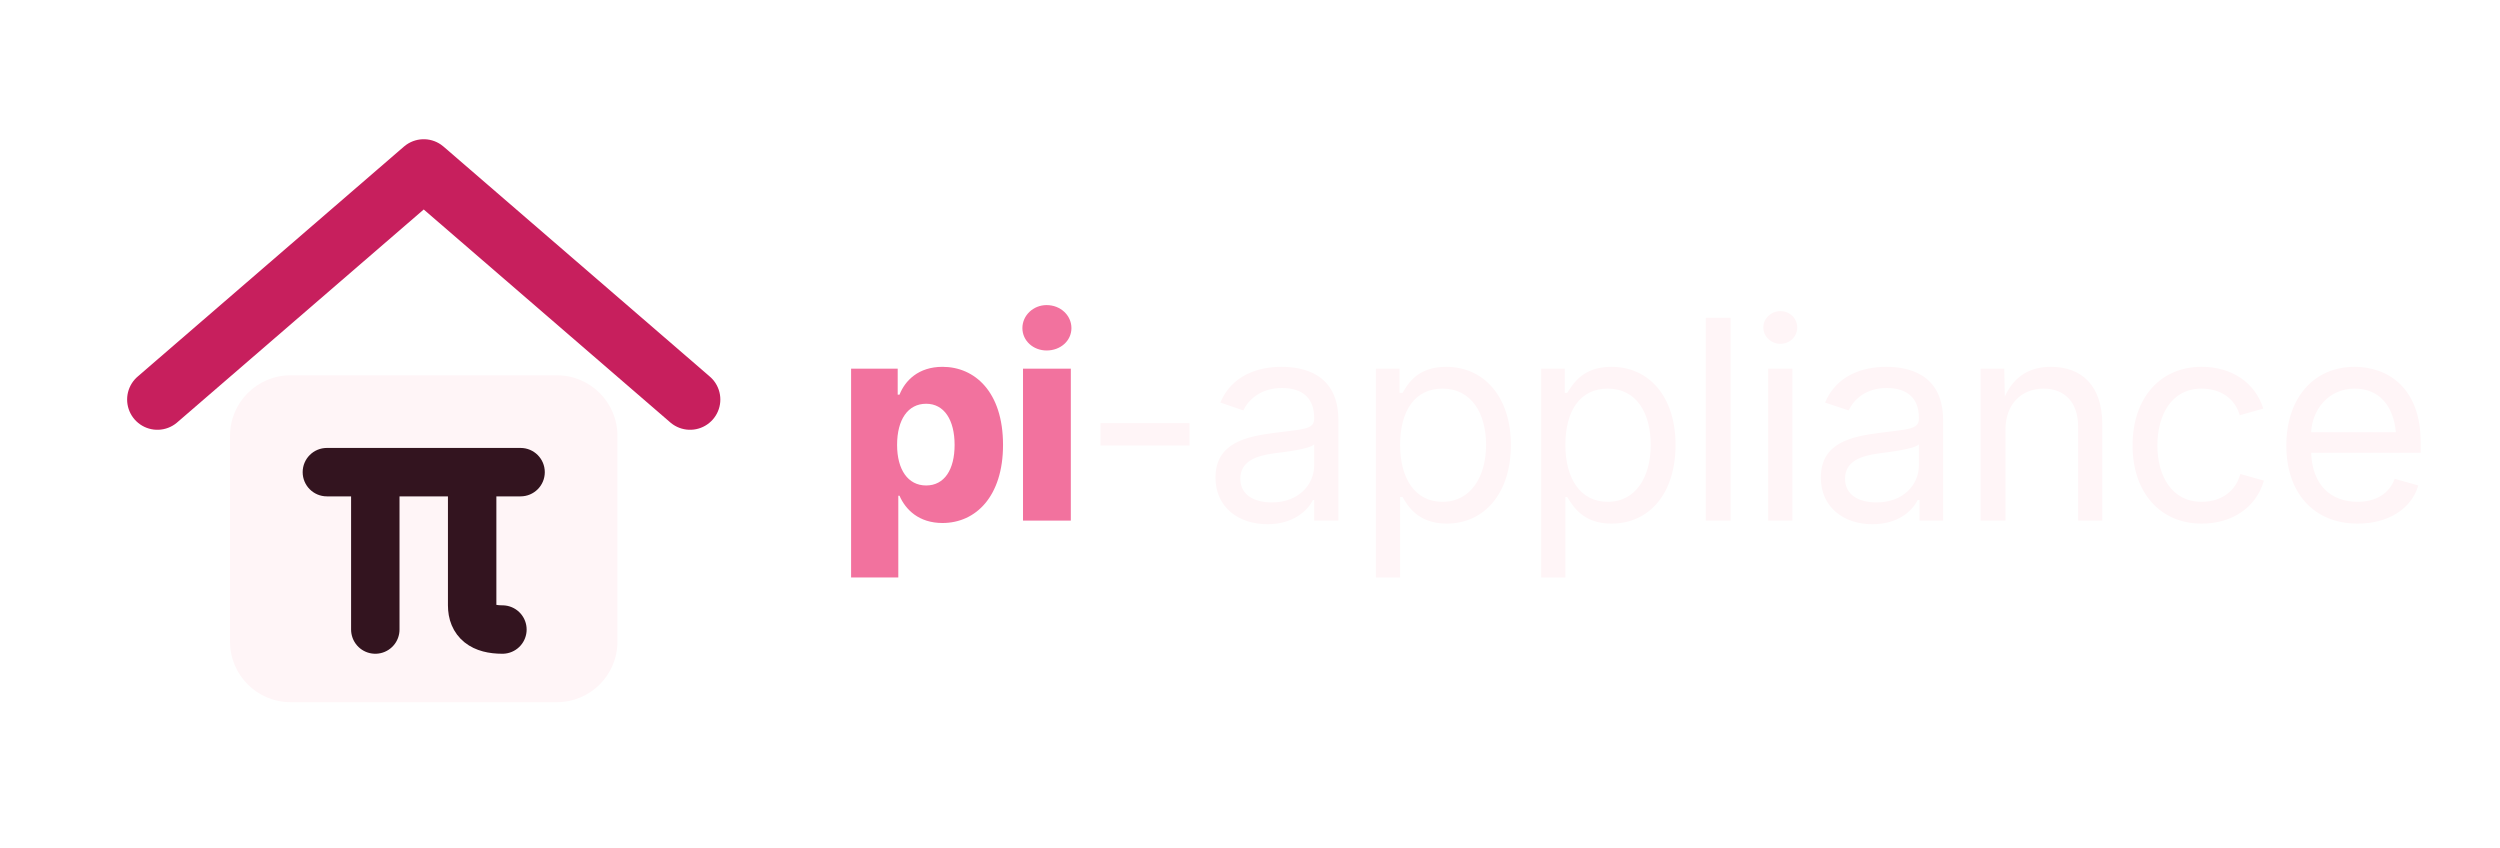
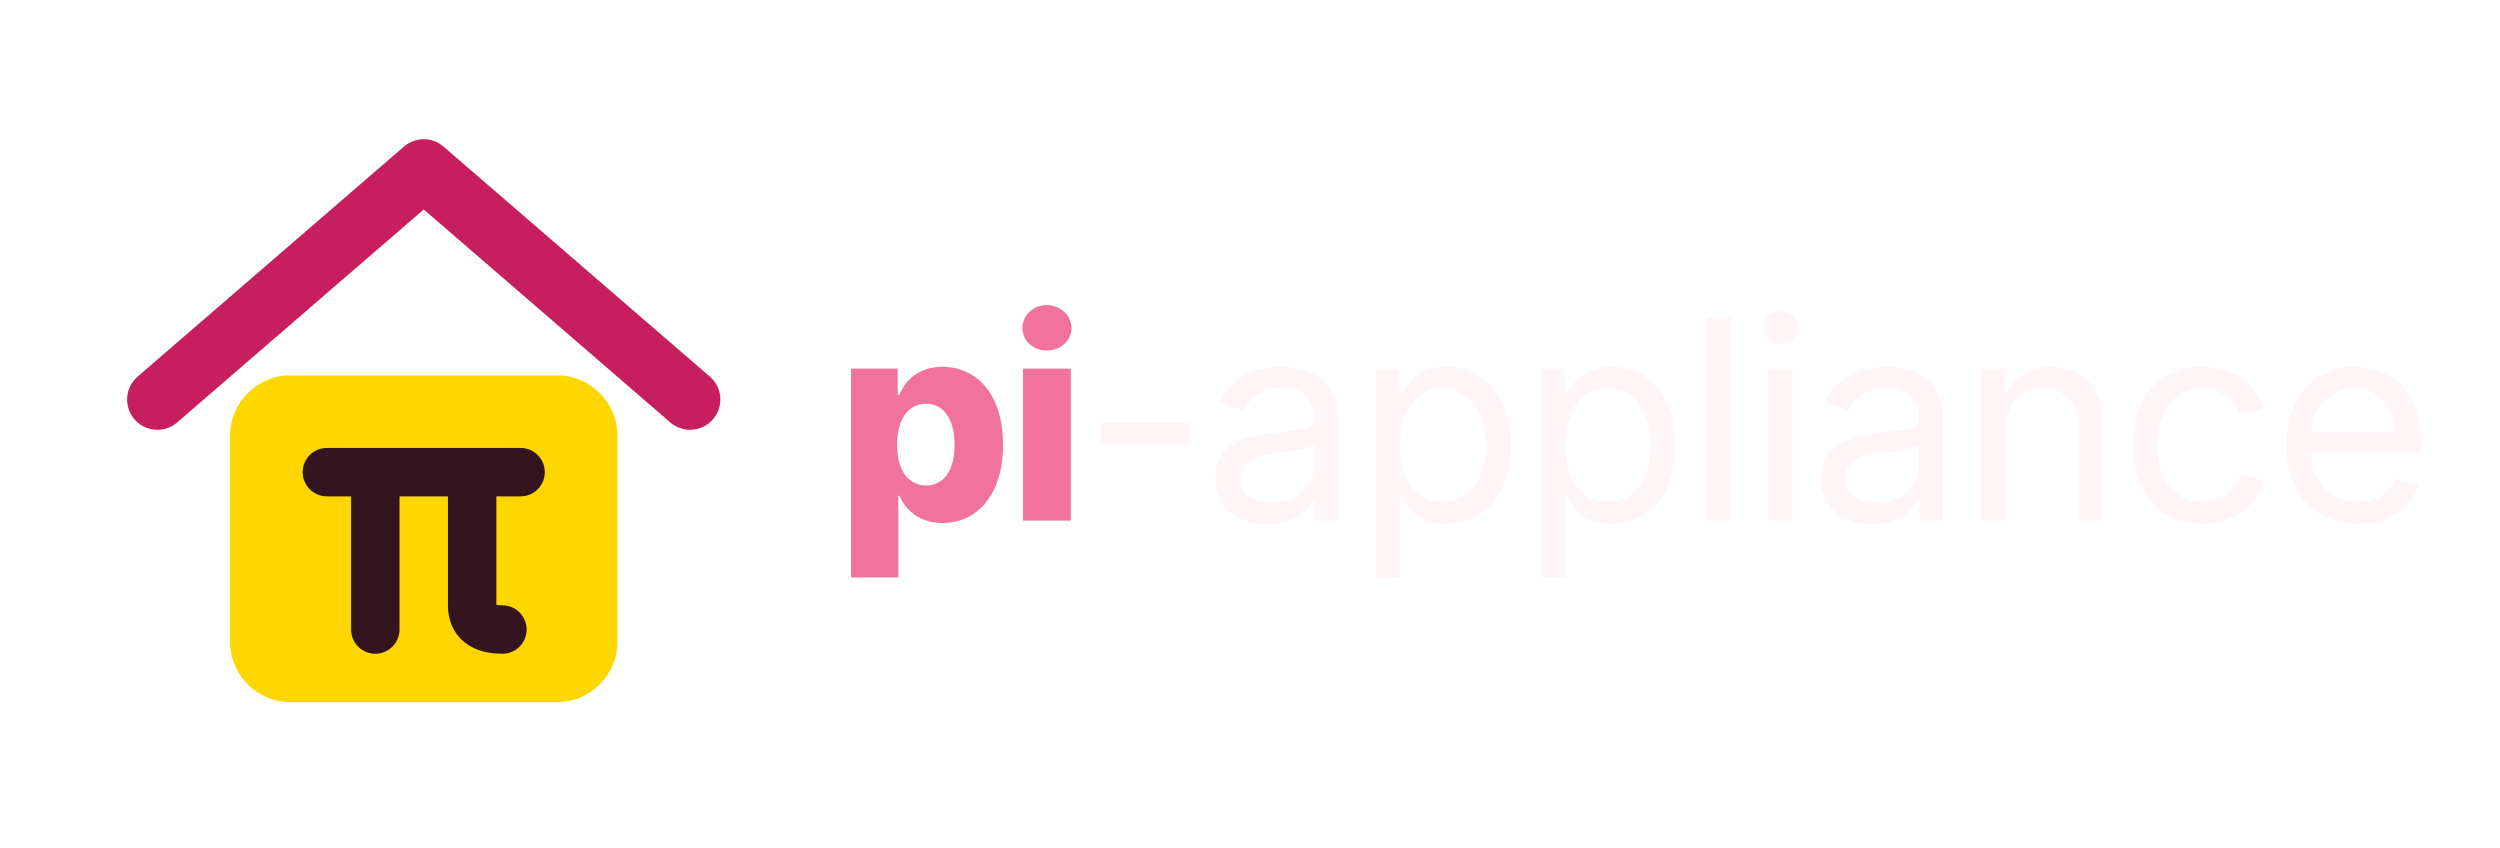
<svg xmlns="http://www.w3.org/2000/svg" viewBox="0 0 413 140" role="img" aria-label="pi-appliance">
  <g transform="translate(10 10)">
    <path d="M16 56 L60 18 L104 56" stroke="#C71F5D" stroke-width="10" stroke-linecap="round" stroke-linejoin="round" fill="none" />
-     <rect x="28" y="52" width="64" height="54" rx="10" fill="#FFF5F7" />
+     <rect x="28" y="52" width="64" height="54" rx="10" fill="#FFD700" />
    <rect x="40" y="64" width="40" height="8" rx="4" fill="#33141F" />
    <path d="M52 72 V94" stroke="#33141F" stroke-width="8" stroke-linecap="round" fill="none" />
    <path d="M68 72 V90 Q68 94 73 94" stroke="#33141F" stroke-width="8" stroke-linecap="round" fill="none" />
  </g>
  <path fill="#F2729E" d="M140.6 95.4H148.4V81.9H148.6C149.6 84.2 151.8 86.4 155.7 86.4C161.2 86.4 165.7 82 165.7 73.5C165.7 64.7 161 60.6 155.7 60.6C151.7 60.6 149.5 62.9 148.6 65.2H148.3V60.9H140.6ZM153 80.2C150 80.2 148.2 77.6 148.2 73.5C148.2 69.3 150 66.7 153 66.7C156 66.7 157.7 69.4 157.7 73.5C157.7 77.6 156 80.2 153 80.2Z M169 86H176.9V60.9H169ZM172.9 57.9C175.2 57.9 177 56.3 177 54.2C177 52.1 175.2 50.4 172.9 50.4C170.7 50.4 168.9 52.1 168.9 54.2C168.9 56.3 170.7 57.9 172.9 57.9Z" />
  <path fill="#FFF5F7" d="M196.5 69.9H181.8V73.6H196.5Z M209.4 86.6C213.6 86.6 216 84.4 216.9 82.6H217.1V86H221.1V69.4C221.1 61.6 215.1 60.6 211.7 60.6C207.8 60.6 203.5 62 201.6 66.5L205.4 67.8C206.2 66.1 208.2 64.1 211.8 64.1C215.3 64.1 217.1 65.9 217.1 69V69.2C217.1 71 215.1 70.9 210.6 71.5C206 72.1 200.8 73.1 200.8 78.9C200.8 83.8 204.6 86.6 209.4 86.6ZM210.1 83C207.1 83 204.9 81.7 204.9 79.1C204.9 76.2 207.5 75.3 210.4 74.9C212 74.7 216.4 74.2 217.1 73.4V76.9C217.1 80 214.6 83 210.1 83Z M227.3 95.4H231.3V82.1H231.7C232.5 83.5 234.2 86.5 239 86.5C245.2 86.5 249.6 81.5 249.6 73.5C249.6 65.6 245.2 60.6 238.9 60.6C234 60.6 232.5 63.6 231.7 64.9H231.2V60.9H227.3ZM238.3 82.9C233.8 82.9 231.3 79.1 231.3 73.5C231.3 67.9 233.7 64.2 238.3 64.2C243.1 64.2 245.5 68.3 245.5 73.5C245.5 78.7 243 82.9 238.3 82.9Z M254.6 95.4H258.6V82.1H258.9C259.8 83.5 261.4 86.5 266.2 86.5C272.5 86.5 276.8 81.5 276.8 73.5C276.8 65.6 272.5 60.6 266.2 60.6C261.3 60.6 259.8 63.6 258.9 64.9H258.5V60.9H254.6ZM265.6 82.9C261.1 82.9 258.6 79.1 258.6 73.5C258.6 67.9 261 64.2 265.6 64.2C270.4 64.2 272.7 68.3 272.7 73.5C272.7 78.7 270.3 82.9 265.6 82.9Z M285.9 52.5H281.8V86H285.9Z M292.1 86H296.1V60.9H292.1ZM294.1 56.8C295.7 56.8 296.9 55.6 296.9 54.1C296.9 52.6 295.7 51.4 294.1 51.4C292.6 51.4 291.3 52.6 291.3 54.1C291.3 55.6 292.6 56.8 294.1 56.8Z M309.3 86.6C313.6 86.6 315.9 84.4 316.8 82.6H317.1V86H321V69.4C321 61.6 315 60.6 311.6 60.6C307.7 60.6 303.4 62 301.5 66.5L305.4 67.8C306.2 66.1 308.1 64.1 311.7 64.1C315.2 64.1 317 65.9 317 69V69.2C317 71 315 70.9 310.6 71.5C305.9 72.1 300.8 73.1 300.8 78.9C300.8 83.8 304.6 86.6 309.3 86.6ZM310 83C307 83 304.8 81.7 304.8 79.1C304.8 76.2 307.4 75.3 310.4 74.9C311.9 74.7 316.3 74.2 317 73.4V76.9C317 80 314.5 83 310 83Z M331.3 71C331.3 66.7 334 64.2 337.6 64.2C341.1 64.2 343.3 66.5 343.3 70.4V86H347.3V70.1C347.3 63.7 343.9 60.6 338.8 60.6C335.5 60.6 332.8 62 331.2 65.5L331.1 60.9H327.2V86H331.3Z M363.7 86.5C368.7 86.5 372.7 83.9 374 79.4L370.1 78.3C369.4 81 367.1 82.9 363.7 82.9C358.7 82.9 356.4 78.5 356.4 73.6C356.4 68.6 358.7 64.2 363.7 64.2C367 64.2 369.3 66 370 68.6L373.9 67.5C372.5 63.1 368.6 60.6 363.7 60.6C356.9 60.6 352.3 65.7 352.3 73.6C352.3 81.4 356.9 86.5 363.7 86.5Z M389.5 86.5C394.6 86.5 398.4 84 399.5 80.2L395.6 79.1C394.7 81.6 392.4 82.9 389.5 82.9C385 82.9 382 80.1 381.8 74.8H399.9V73.1C399.9 63.9 394.3 60.6 389 60.6C382.1 60.6 377.7 65.9 377.7 73.6C377.7 81.4 382.2 86.5 389.5 86.5ZM381.8 71.4C382 67.6 384.7 64.2 389 64.2C393.1 64.2 395.4 67.1 395.8 71.4Z" />
</svg>
